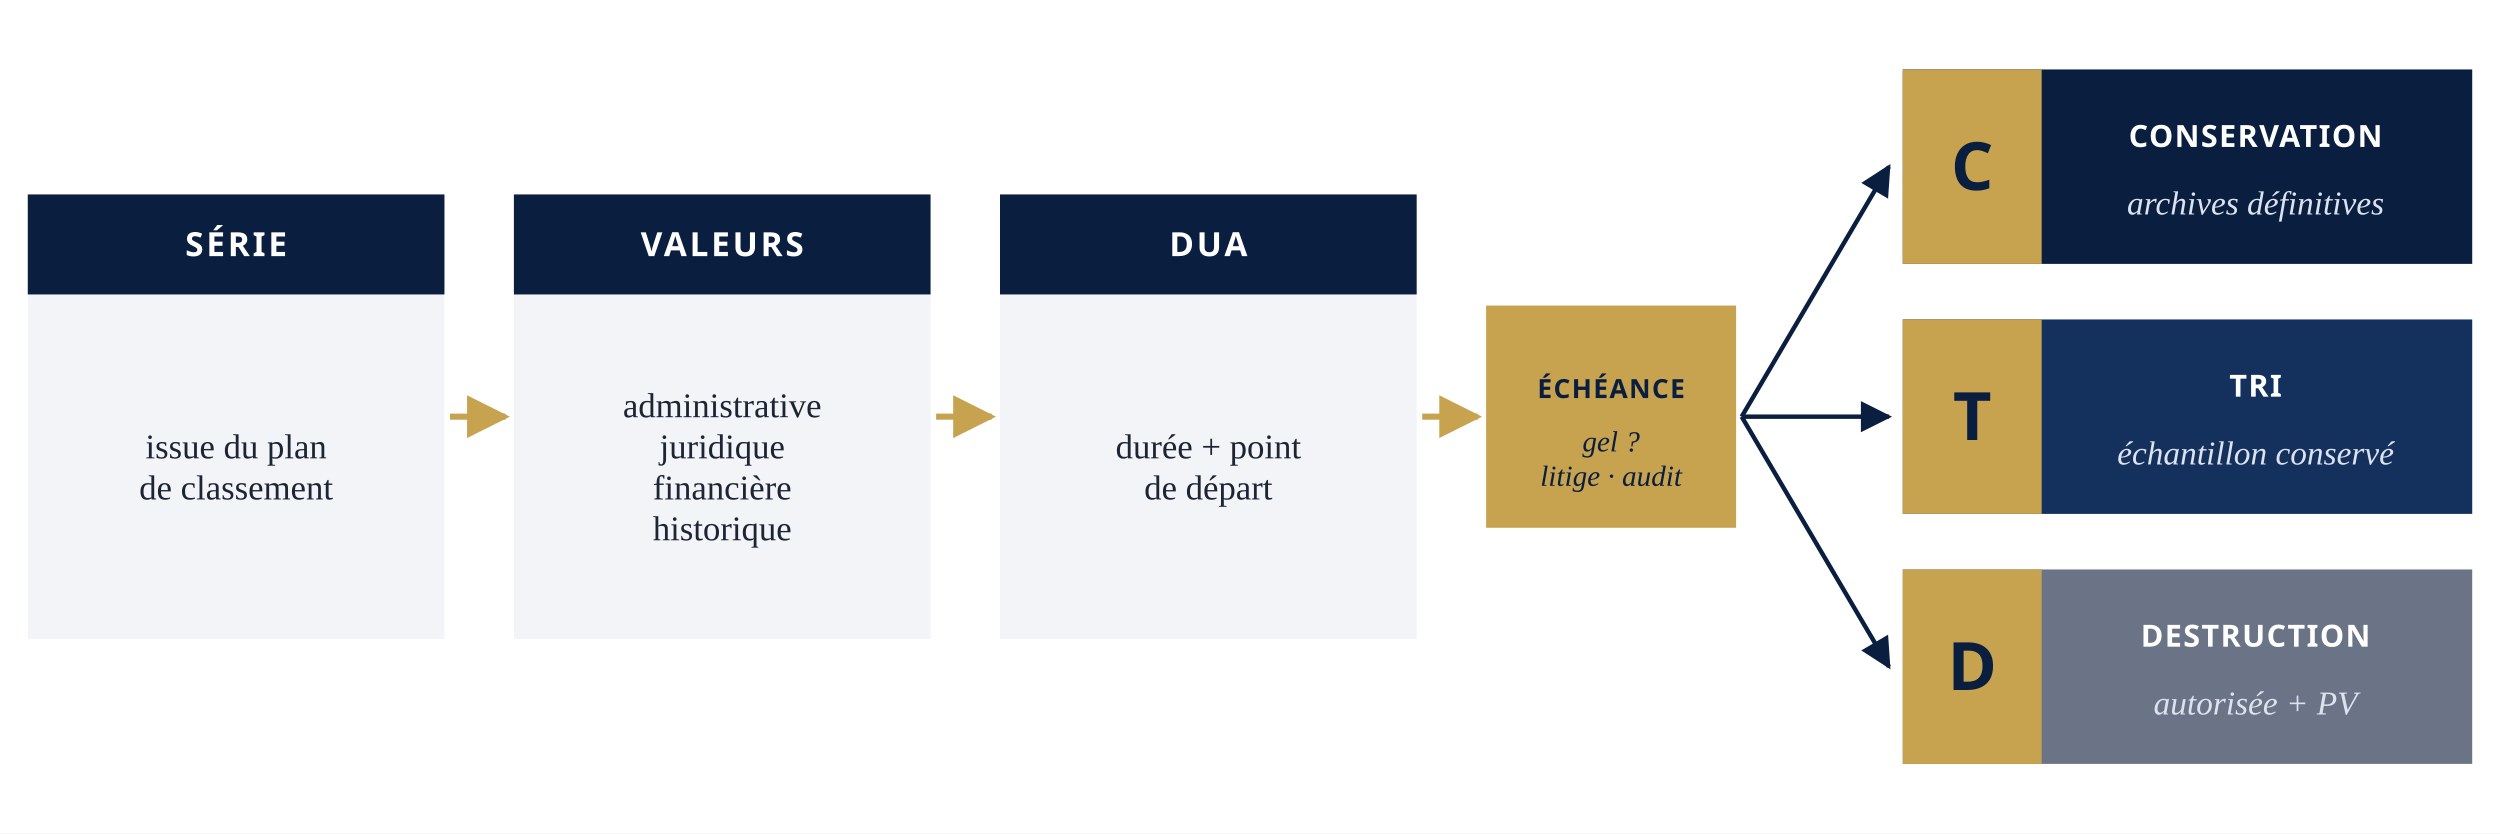
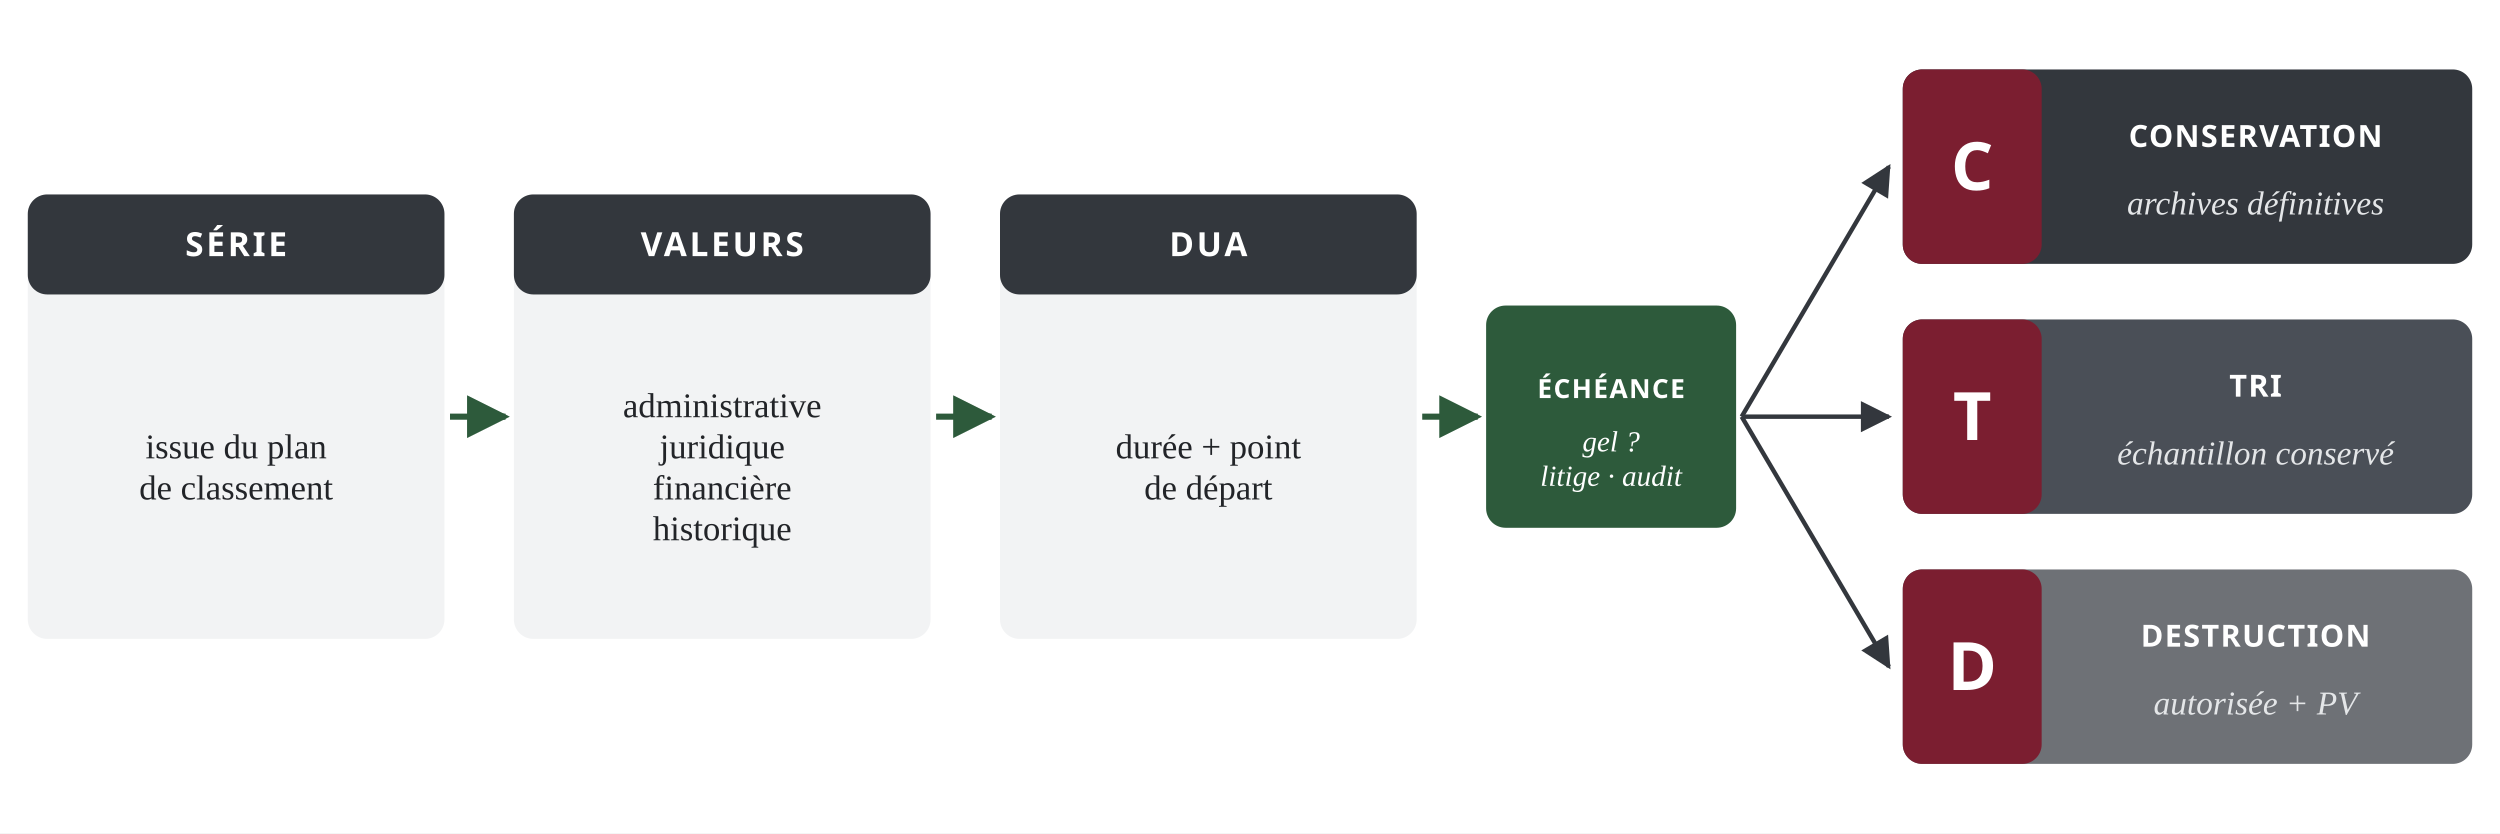
<svg xmlns="http://www.w3.org/2000/svg" viewBox="0 0 900 300" width="900" height="300">
  <defs>
    <marker id="ar" viewBox="0 0 10 10" refX="9" refY="5" markerWidth="7" markerHeight="7" orient="auto-start-reverse">
-       <path d="M0 0L10 5L0 10z" fill="#0A1E3F" />
+       <path d="M0 0L10 5L0 10z" fill="#33373D" />
    </marker>
    <marker id="arg" viewBox="0 0 10 10" refX="9" refY="5" markerWidth="7" markerHeight="7" orient="auto-start-reverse">
-       <path d="M0 0L10 5L0 10z" fill="#C7A34F" />
+       <path d="M0 0L10 5L0 10z" fill="#2D5A3B" />
    </marker>
  </defs>
  <rect width="900" height="300" fill="white" />
-   <rect x="10" y="70" width="150" height="160" rx="0" fill="#F2F4F7" stroke="none" stroke-width="1" />
-   <rect x="10" y="70" width="150" height="36" rx="0" fill="#0A1E3F" stroke="none" stroke-width="1" />
+   <rect x="10" y="70" width="150" height="160" rx="7" fill="#F2F3F4" stroke="none" stroke-width="1" />
+   <rect x="10" y="70" width="150" height="36" rx="7" fill="#33373D" stroke="none" stroke-width="1" />
  <text x="85" y="92.2" font-family="Montserrat" font-size="12" font-weight="800" fill="white" text-anchor="middle" letter-spacing="1">SÉRIE</text>
-   <text x="85" y="165.0" font-family="Source Sans 3" font-size="12.5" font-weight="400" fill="#1D2433" text-anchor="middle" letter-spacing="0">issue du plan</text>
-   <text x="85" y="179.8" font-family="Source Sans 3" font-size="12.5" font-weight="400" fill="#1D2433" text-anchor="middle" letter-spacing="0">de classement</text>
-   <line x1="162" y1="150" x2="182" y2="150" stroke="#C7A34F" stroke-width="2.2" marker-end="url(#arg)" />
-   <rect x="185" y="70" width="150" height="160" rx="0" fill="#F2F4F7" stroke="none" stroke-width="1" />
-   <rect x="185" y="70" width="150" height="36" rx="0" fill="#0A1E3F" stroke="none" stroke-width="1" />
+   <text x="85" y="165.0" font-family="Source Sans 3" font-size="12.5" font-weight="400" fill="#222428" text-anchor="middle" letter-spacing="0">issue du plan</text>
+   <text x="85" y="179.8" font-family="Source Sans 3" font-size="12.5" font-weight="400" fill="#222428" text-anchor="middle" letter-spacing="0">de classement</text>
+   <line x1="162" y1="150" x2="182" y2="150" stroke="#2D5A3B" stroke-width="2.2" marker-end="url(#arg)" />
+   <rect x="185" y="70" width="150" height="160" rx="7" fill="#F2F3F4" stroke="none" stroke-width="1" />
+   <rect x="185" y="70" width="150" height="36" rx="7" fill="#33373D" stroke="none" stroke-width="1" />
  <text x="260" y="92.2" font-family="Montserrat" font-size="12" font-weight="800" fill="white" text-anchor="middle" letter-spacing="1">VALEURS</text>
-   <text x="260" y="150.2" font-family="Source Sans 3" font-size="12.5" font-weight="400" fill="#1D2433" text-anchor="middle" letter-spacing="0">administrative</text>
-   <text x="260" y="165.0" font-family="Source Sans 3" font-size="12.5" font-weight="400" fill="#1D2433" text-anchor="middle" letter-spacing="0">juridique</text>
-   <text x="260" y="179.8" font-family="Source Sans 3" font-size="12.5" font-weight="400" fill="#1D2433" text-anchor="middle" letter-spacing="0">financière</text>
-   <text x="260" y="194.5" font-family="Source Sans 3" font-size="12.5" font-weight="400" fill="#1D2433" text-anchor="middle" letter-spacing="0">historique</text>
-   <line x1="337" y1="150" x2="357" y2="150" stroke="#C7A34F" stroke-width="2.2" marker-end="url(#arg)" />
-   <rect x="360" y="70" width="150" height="160" rx="0" fill="#F2F4F7" stroke="none" stroke-width="1" />
-   <rect x="360" y="70" width="150" height="36" rx="0" fill="#0A1E3F" stroke="none" stroke-width="1" />
+   <text x="260" y="150.2" font-family="Source Sans 3" font-size="12.5" font-weight="400" fill="#222428" text-anchor="middle" letter-spacing="0">administrative</text>
+   <text x="260" y="165.0" font-family="Source Sans 3" font-size="12.5" font-weight="400" fill="#222428" text-anchor="middle" letter-spacing="0">juridique</text>
+   <text x="260" y="179.8" font-family="Source Sans 3" font-size="12.5" font-weight="400" fill="#222428" text-anchor="middle" letter-spacing="0">financière</text>
+   <text x="260" y="194.5" font-family="Source Sans 3" font-size="12.5" font-weight="400" fill="#222428" text-anchor="middle" letter-spacing="0">historique</text>
+   <line x1="337" y1="150" x2="357" y2="150" stroke="#2D5A3B" stroke-width="2.2" marker-end="url(#arg)" />
+   <rect x="360" y="70" width="150" height="160" rx="7" fill="#F2F3F4" stroke="none" stroke-width="1" />
+   <rect x="360" y="70" width="150" height="36" rx="7" fill="#33373D" stroke="none" stroke-width="1" />
  <text x="435" y="92.2" font-family="Montserrat" font-size="12" font-weight="800" fill="white" text-anchor="middle" letter-spacing="1">DUA</text>
-   <text x="435" y="165.0" font-family="Source Sans 3" font-size="12.5" font-weight="400" fill="#1D2433" text-anchor="middle" letter-spacing="0">durée + point</text>
-   <text x="435" y="179.8" font-family="Source Sans 3" font-size="12.5" font-weight="400" fill="#1D2433" text-anchor="middle" letter-spacing="0">de départ</text>
-   <line x1="512" y1="150" x2="532" y2="150" stroke="#C7A34F" stroke-width="2.2" marker-end="url(#arg)" />
-   <rect x="535" y="110" width="90" height="80" rx="0" fill="#C7A34F" stroke="none" stroke-width="1" />
-   <text x="580" y="143.3" font-family="Montserrat" font-size="9.5" font-weight="800" fill="#0A1E3F" text-anchor="middle" letter-spacing="0.5">ÉCHÉANCE</text>
-   <text x="580" y="162.5" font-family="Source Sans 3" font-size="10.5" font-weight="400" fill="#0A1E3F" text-anchor="middle" letter-spacing="0" font-style="italic">gel ?</text>
-   <text x="580" y="174.9" font-family="Source Sans 3" font-size="10.5" font-weight="400" fill="#0A1E3F" text-anchor="middle" letter-spacing="0" font-style="italic">litige · audit</text>
-   <line x1="627" y1="150" x2="680" y2="60" stroke="#0A1E3F" stroke-width="1.6" marker-end="url(#ar)" />
-   <rect x="685" y="25" width="205" height="70" rx="0" fill="#0A1E3F" stroke="none" stroke-width="1" />
-   <rect x="685" y="25" width="50" height="70" rx="0" fill="#C7A34F" stroke="none" stroke-width="1" />
-   <text x="710" y="68.4" font-family="Montserrat" font-size="24" font-weight="800" fill="#0A1E3F" text-anchor="middle" letter-spacing="0.5">C</text>
+   <text x="435" y="165.0" font-family="Source Sans 3" font-size="12.5" font-weight="400" fill="#222428" text-anchor="middle" letter-spacing="0">durée + point</text>
+   <text x="435" y="179.8" font-family="Source Sans 3" font-size="12.5" font-weight="400" fill="#222428" text-anchor="middle" letter-spacing="0">de départ</text>
+   <line x1="512" y1="150" x2="532" y2="150" stroke="#2D5A3B" stroke-width="2.2" marker-end="url(#arg)" />
+   <rect x="535" y="110" width="90" height="80" rx="7" fill="#2D5A3B" stroke="none" stroke-width="1" />
+   <text x="580" y="143.3" font-family="Montserrat" font-size="9.5" font-weight="800" fill="white" text-anchor="middle" letter-spacing="0.5">ÉCHÉANCE</text>
+   <text x="580" y="162.5" font-family="Source Sans 3" font-size="10.5" font-weight="400" fill="white" text-anchor="middle" letter-spacing="0" font-style="italic">gel ?</text>
+   <text x="580" y="174.9" font-family="Source Sans 3" font-size="10.5" font-weight="400" fill="white" text-anchor="middle" letter-spacing="0" font-style="italic">litige · audit</text>
+   <line x1="627" y1="150" x2="680" y2="60" stroke="#33373D" stroke-width="1.6" marker-end="url(#ar)" />
+   <rect x="685" y="25" width="205" height="70" rx="7" fill="#33373D" stroke="none" stroke-width="1" />
+   <rect x="685" y="25" width="50" height="70" rx="7" fill="#7B1E30" stroke="none" stroke-width="1" />
+   <text x="710" y="68.4" font-family="Montserrat" font-size="24" font-weight="800" fill="white" text-anchor="middle" letter-spacing="0.5">C</text>
  <text x="812" y="52.9" font-family="Montserrat" font-size="11" font-weight="800" fill="white" text-anchor="middle" letter-spacing="0.5">CONSERVATION</text>
-   <text x="812" y="77.2" font-family="Source Sans 3" font-size="12" font-weight="400" fill="#DCE3EF" text-anchor="middle" letter-spacing="0" font-style="italic">archives définitives</text>
-   <line x1="627" y1="150" x2="680" y2="150" stroke="#0A1E3F" stroke-width="1.6" marker-end="url(#ar)" />
-   <rect x="685" y="115" width="205" height="70" rx="0" fill="#14305C" stroke="none" stroke-width="1" />
-   <rect x="685" y="115" width="50" height="70" rx="0" fill="#C7A34F" stroke="none" stroke-width="1" />
-   <text x="710" y="158.4" font-family="Montserrat" font-size="24" font-weight="800" fill="#0A1E3F" text-anchor="middle" letter-spacing="0.5">T</text>
+   <text x="812" y="77.2" font-family="Source Sans 3" font-size="12" font-weight="400" fill="#E4E6E8" text-anchor="middle" letter-spacing="0" font-style="italic">archives définitives</text>
+   <line x1="627" y1="150" x2="680" y2="150" stroke="#33373D" stroke-width="1.6" marker-end="url(#ar)" />
+   <rect x="685" y="115" width="205" height="70" rx="7" fill="#4A4F57" stroke="none" stroke-width="1" />
+   <rect x="685" y="115" width="50" height="70" rx="7" fill="#7B1E30" stroke="none" stroke-width="1" />
+   <text x="710" y="158.4" font-family="Montserrat" font-size="24" font-weight="800" fill="white" text-anchor="middle" letter-spacing="0.5">T</text>
  <text x="812" y="142.8" font-family="Montserrat" font-size="11" font-weight="800" fill="white" text-anchor="middle" letter-spacing="0.5">TRI</text>
-   <text x="812" y="167.2" font-family="Source Sans 3" font-size="12" font-weight="400" fill="#DCE3EF" text-anchor="middle" letter-spacing="0" font-style="italic">échantillon conservé</text>
-   <line x1="627" y1="150" x2="680" y2="240" stroke="#0A1E3F" stroke-width="1.6" marker-end="url(#ar)" />
-   <rect x="685" y="205" width="205" height="70" rx="0" fill="#6B7486" stroke="none" stroke-width="1" />
-   <rect x="685" y="205" width="50" height="70" rx="0" fill="#C7A34F" stroke="none" stroke-width="1" />
-   <text x="710" y="248.4" font-family="Montserrat" font-size="24" font-weight="800" fill="#0A1E3F" text-anchor="middle" letter-spacing="0.5">D</text>
+   <text x="812" y="167.2" font-family="Source Sans 3" font-size="12" font-weight="400" fill="#E4E6E8" text-anchor="middle" letter-spacing="0" font-style="italic">échantillon conservé</text>
+   <line x1="627" y1="150" x2="680" y2="240" stroke="#33373D" stroke-width="1.6" marker-end="url(#ar)" />
+   <rect x="685" y="205" width="205" height="70" rx="7" fill="#6E7176" stroke="none" stroke-width="1" />
+   <rect x="685" y="205" width="50" height="70" rx="7" fill="#7B1E30" stroke="none" stroke-width="1" />
+   <text x="710" y="248.4" font-family="Montserrat" font-size="24" font-weight="800" fill="white" text-anchor="middle" letter-spacing="0.5">D</text>
  <text x="812" y="232.8" font-family="Montserrat" font-size="11" font-weight="800" fill="white" text-anchor="middle" letter-spacing="0.5">DESTRUCTION</text>
-   <text x="812" y="257.2" font-family="Source Sans 3" font-size="12" font-weight="400" fill="#DCE3EF" text-anchor="middle" letter-spacing="0" font-style="italic">autorisée + PV</text>
+   <text x="812" y="257.2" font-family="Source Sans 3" font-size="12" font-weight="400" fill="#E4E6E8" text-anchor="middle" letter-spacing="0" font-style="italic">autorisée + PV</text>
</svg>
